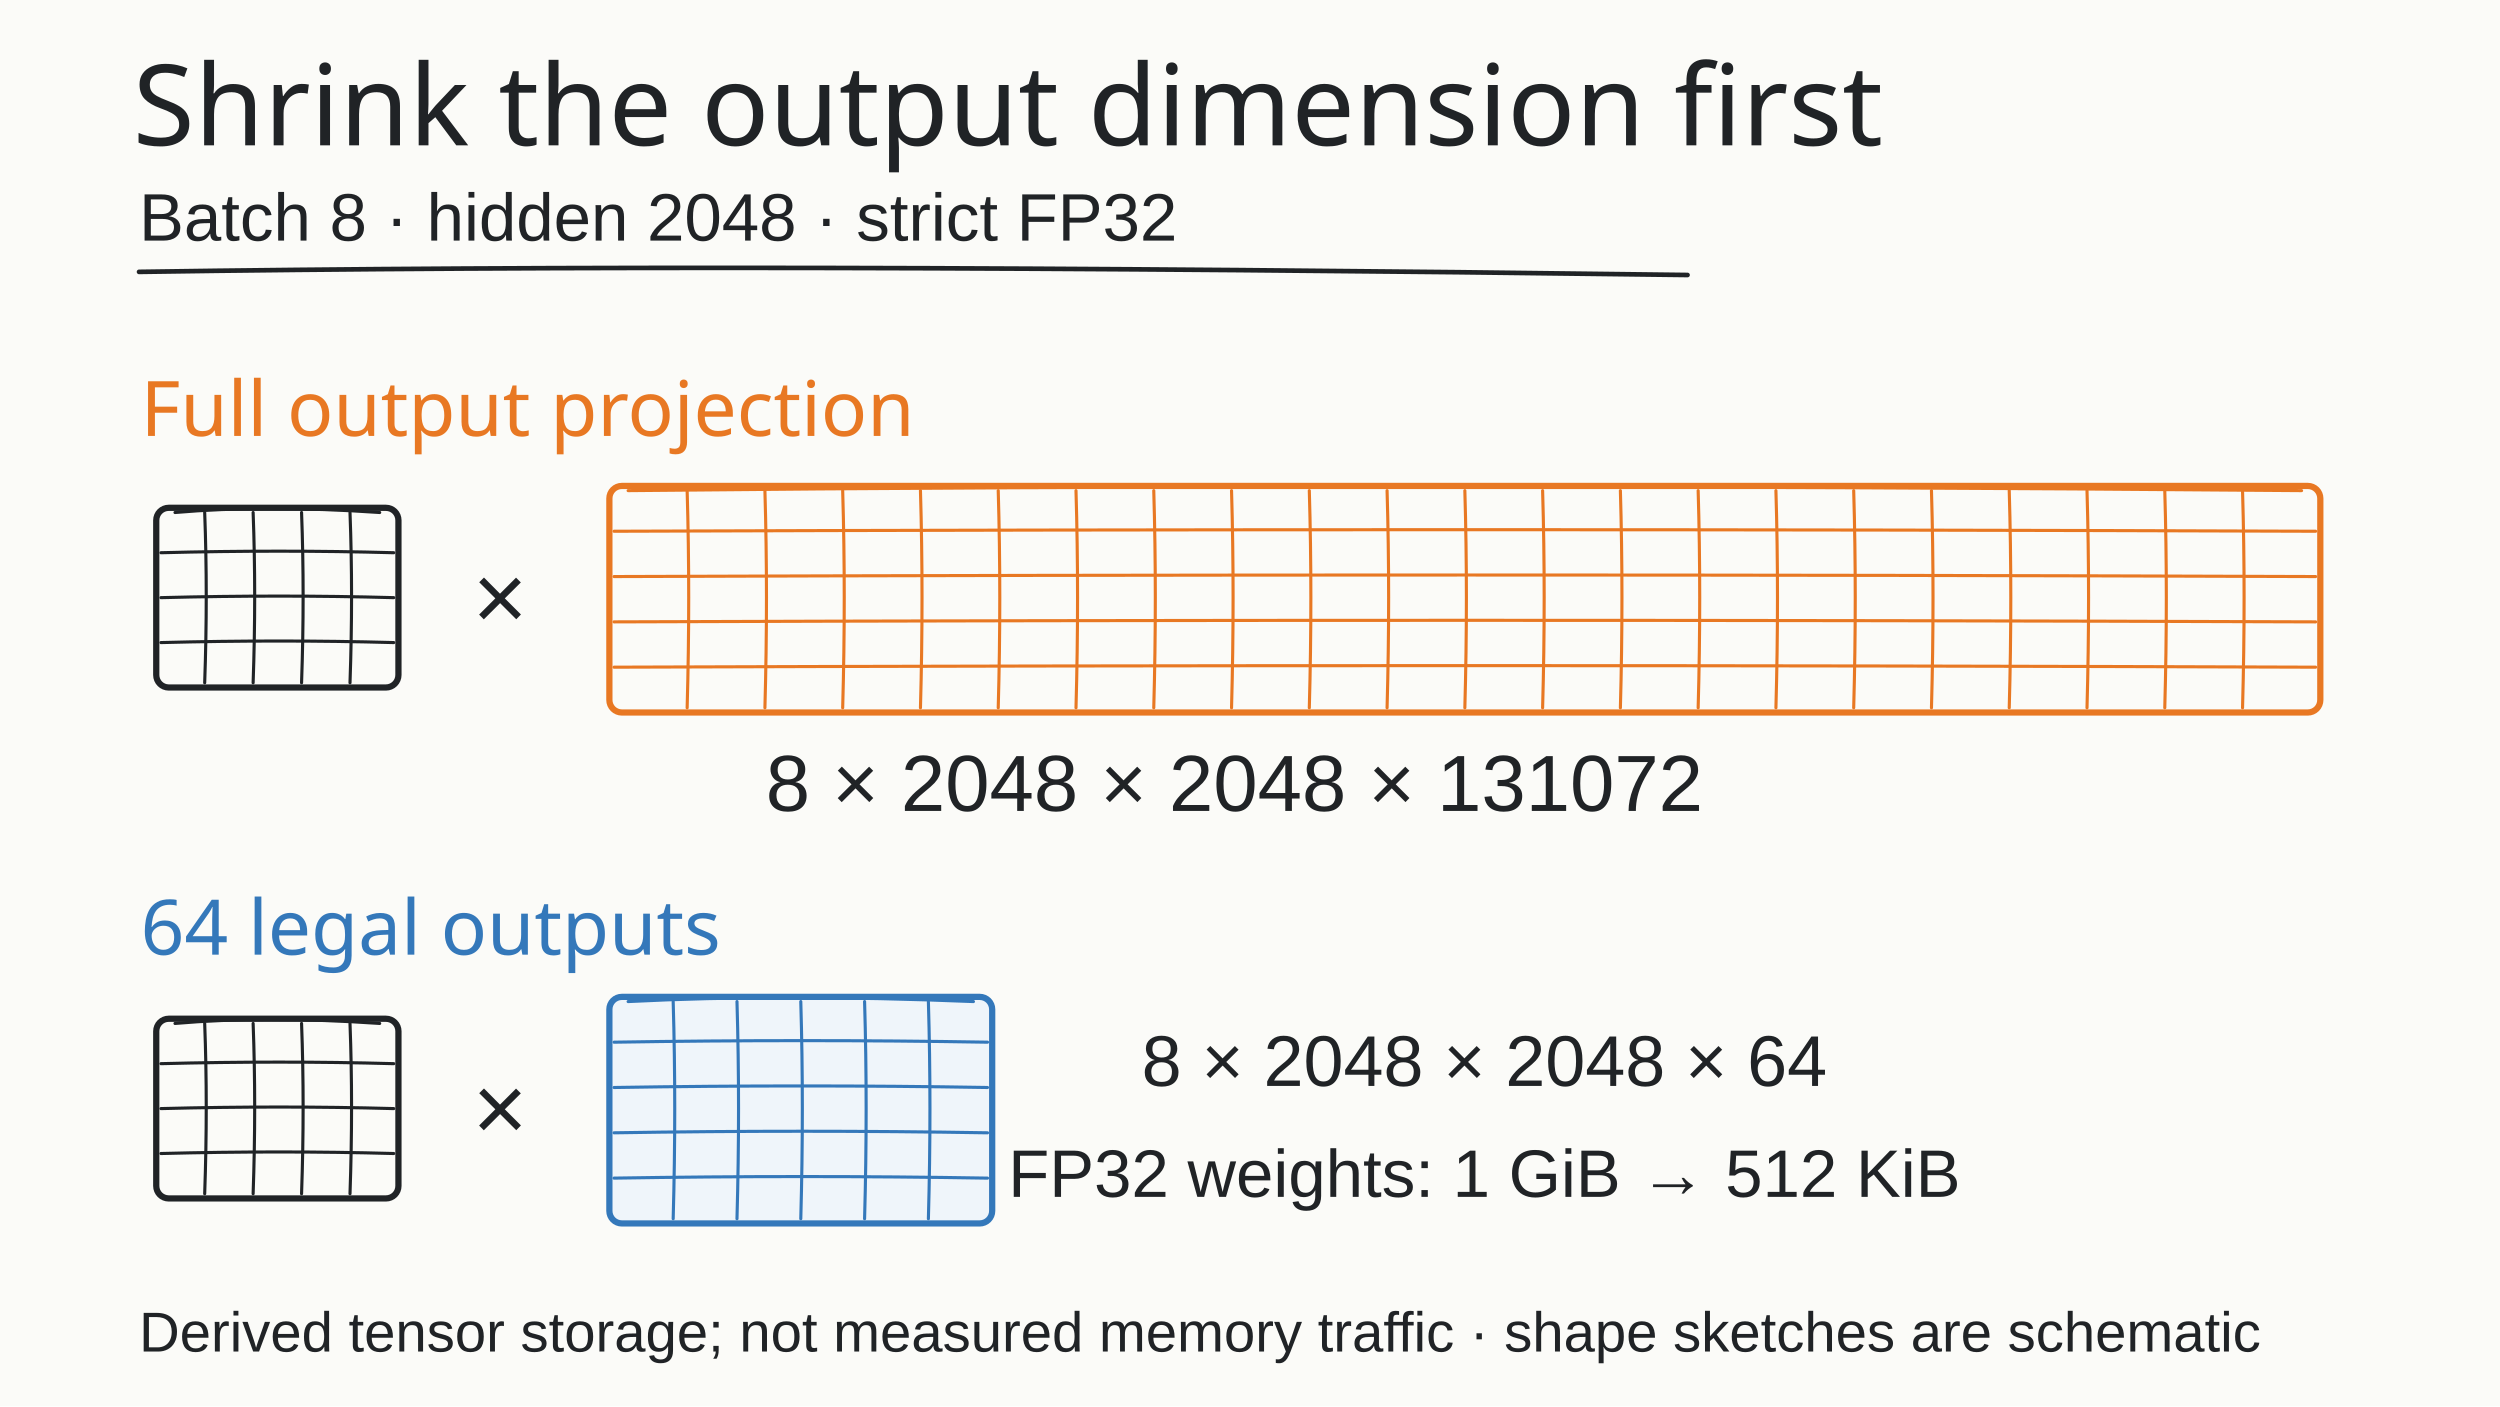
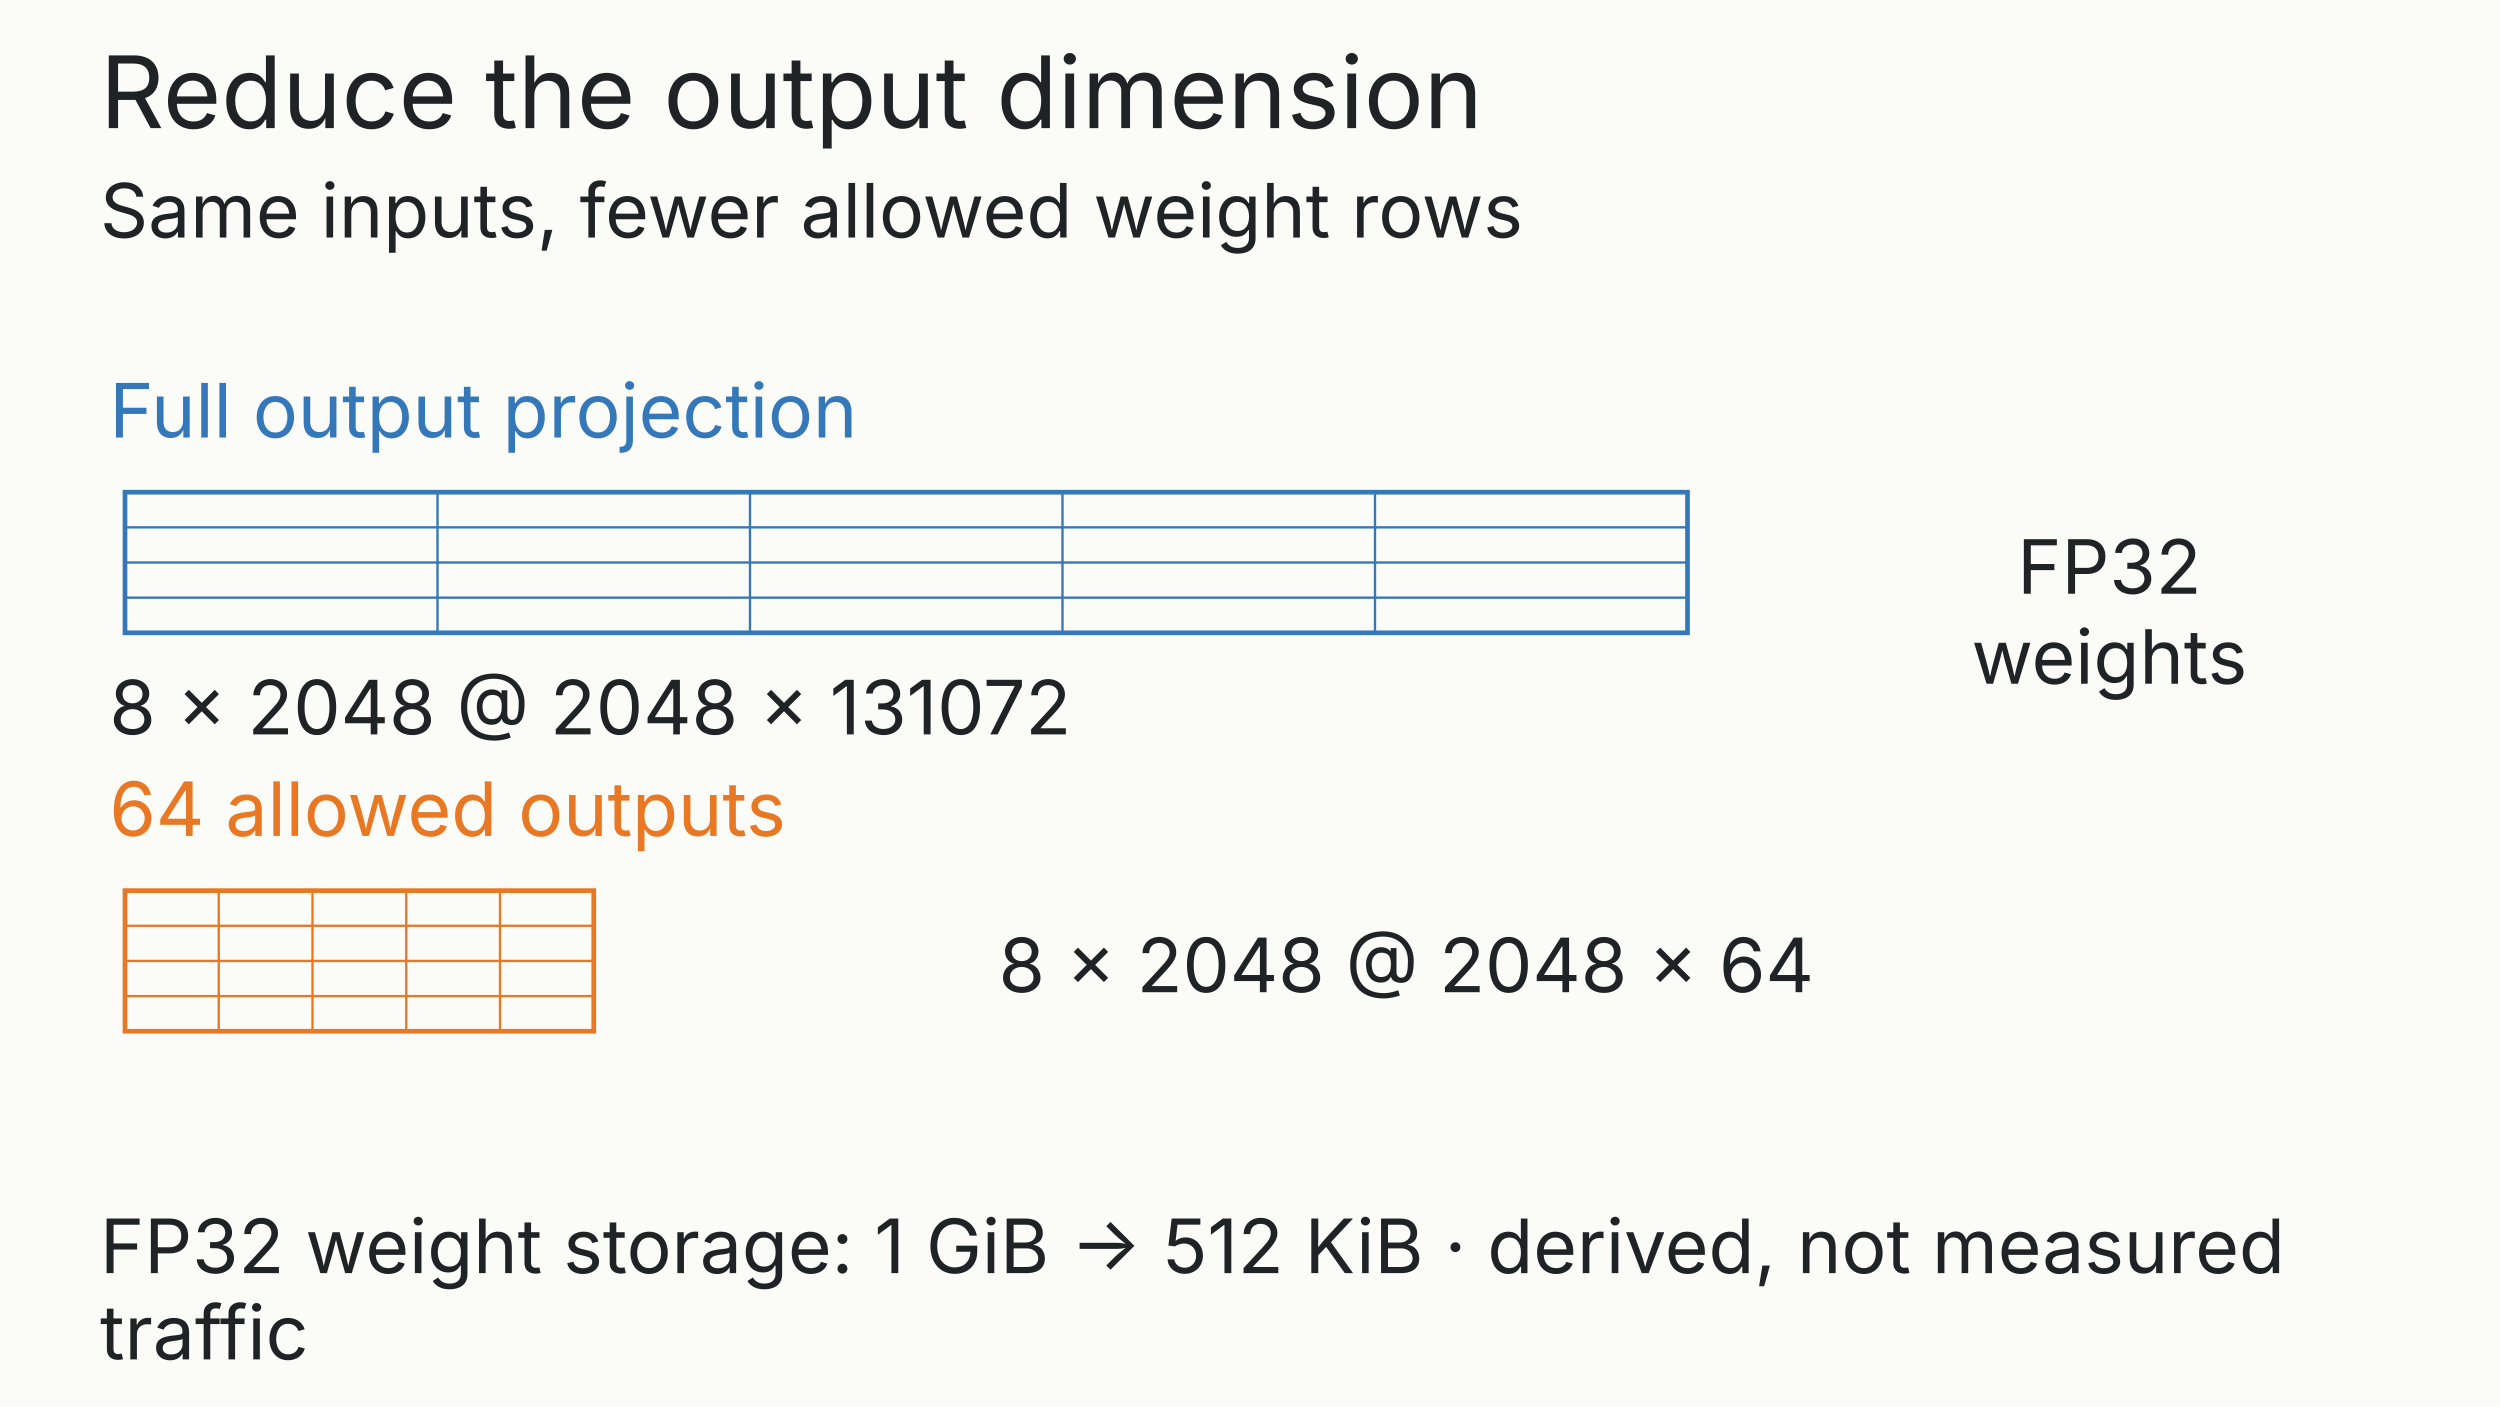
<svg xmlns="http://www.w3.org/2000/svg" width="1600" height="900" viewBox="0 0 1600 900">
  <rect width="100%" height="100%" fill="#FBFBF8" />
  <defs>
-     <marker id="arrow" viewBox="0 0 12 12" refX="9" refY="6" markerWidth="5" markerHeight="5" orient="auto">
-       <path d="M1 1 L10 6 L1 11" fill="none" stroke="context-stroke" stroke-width="2" />
+     <marker id="arrow" viewBox="0 0 12 12" refX="10" refY="6" markerWidth="5" markerHeight="5" orient="auto">
+       <path d="M2 2 L10 6 L2 10" fill="none" stroke="context-stroke" stroke-width="2" />
    </marker>
-     <pattern id="hatch" width="18" height="18" patternUnits="userSpaceOnUse">
-       <path d="M-4 18 L18 -4 M8 26 L26 8" stroke="#E87823" stroke-width="2" opacity=".35" />
-     </pattern>
  </defs>
-   <text x="85" y="93" font-family="Bradley Hand" font-size="72" fill="#202326" text-anchor="start" font-weight="normal">
-     <tspan x="85" dy="0">Shrink the output dimension first</tspan>
-   </text>
-   <text x="89" y="154" font-family="Arial, Helvetica, sans-serif" font-size="43" fill="#202326" text-anchor="start" font-weight="normal">
-     <tspan x="89" dy="0">Batch 8 · hidden 2048 · strict FP32</tspan>
-   </text>
-   <path d="M89 174.0 Q480 168.0 1080 176.0" fill="none" stroke="#202326" stroke-width="3" stroke-linecap="round" stroke-linejoin="round" />
-   <text x="90" y="279" font-family="Bradley Hand" font-size="49" fill="#E87823" text-anchor="start" font-weight="normal">
-     <tspan x="90" dy="0">Full output projection</tspan>
-   </text>
-   <rect x="100" y="325" width="155" height="115" rx="8" fill="#FBFBF8" stroke="#202326" stroke-width="4" />
-   <path d="M112 328 Q169.75 323 243 328" fill="none" stroke="#202326" stroke-width="2" stroke-linecap="round" stroke-linejoin="round" />
-   <path d="M103 353.75 Q179.5 351.75 252 353.75" fill="none" stroke="#202326" stroke-width="2" stroke-linecap="round" stroke-linejoin="round" />
-   <path d="M103 382.5 Q179.5 380.5 252 382.5" fill="none" stroke="#202326" stroke-width="2" stroke-linecap="round" stroke-linejoin="round" />
-   <path d="M103 411.25 Q179.5 409.25 252 411.25" fill="none" stroke="#202326" stroke-width="2" stroke-linecap="round" stroke-linejoin="round" />
-   <path d="M131.0 328 Q133.0 380.5 131.0 437" fill="none" stroke="#202326" stroke-width="2" stroke-linecap="round" stroke-linejoin="round" />
-   <path d="M162.0 328 Q164.0 380.5 162.0 437" fill="none" stroke="#202326" stroke-width="2" stroke-linecap="round" stroke-linejoin="round" />
-   <path d="M193.0 328 Q195.0 380.5 193.0 437" fill="none" stroke="#202326" stroke-width="2" stroke-linecap="round" stroke-linejoin="round" />
-   <path d="M224.0 328 Q226.0 380.5 224.0 437" fill="none" stroke="#202326" stroke-width="2" stroke-linecap="round" stroke-linejoin="round" />
-   <text x="320" y="403" font-family="Arial, Helvetica, sans-serif" font-size="60" fill="#202326" text-anchor="middle" font-weight="normal">
-     <tspan x="320" dy="0">×</tspan>
-   </text>
-   <rect x="390" y="311" width="1095" height="145" rx="8" fill="#FBFBF8" stroke="#E87823" stroke-width="4" />
-   <path d="M402 314 Q882.75 309 1473 314" fill="none" stroke="#E87823" stroke-width="2" stroke-linecap="round" stroke-linejoin="round" />
-   <path d="M393 340.0 Q939.5 338.0 1482 340.0" fill="none" stroke="#E87823" stroke-width="2" stroke-linecap="round" stroke-linejoin="round" />
-   <path d="M393 369.0 Q939.5 367.0 1482 369.0" fill="none" stroke="#E87823" stroke-width="2" stroke-linecap="round" stroke-linejoin="round" />
-   <path d="M393 398.0 Q939.5 396.0 1482 398.0" fill="none" stroke="#E87823" stroke-width="2" stroke-linecap="round" stroke-linejoin="round" />
-   <path d="M393 427.0 Q939.5 425.0 1482 427.0" fill="none" stroke="#E87823" stroke-width="2" stroke-linecap="round" stroke-linejoin="round" />
-   <path d="M439.773 314 Q441.773 381.5 439.773 453" fill="none" stroke="#E87823" stroke-width="2" stroke-linecap="round" stroke-linejoin="round" />
-   <path d="M489.545 314 Q491.545 381.5 489.545 453" fill="none" stroke="#E87823" stroke-width="2" stroke-linecap="round" stroke-linejoin="round" />
-   <path d="M539.318 314 Q541.318 381.5 539.318 453" fill="none" stroke="#E87823" stroke-width="2" stroke-linecap="round" stroke-linejoin="round" />
-   <path d="M589.091 314 Q591.091 381.5 589.091 453" fill="none" stroke="#E87823" stroke-width="2" stroke-linecap="round" stroke-linejoin="round" />
-   <path d="M638.864 314 Q640.864 381.5 638.864 453" fill="none" stroke="#E87823" stroke-width="2" stroke-linecap="round" stroke-linejoin="round" />
-   <path d="M688.636 314 Q690.636 381.5 688.636 453" fill="none" stroke="#E87823" stroke-width="2" stroke-linecap="round" stroke-linejoin="round" />
-   <path d="M738.409 314 Q740.409 381.5 738.409 453" fill="none" stroke="#E87823" stroke-width="2" stroke-linecap="round" stroke-linejoin="round" />
-   <path d="M788.182 314 Q790.182 381.5 788.182 453" fill="none" stroke="#E87823" stroke-width="2" stroke-linecap="round" stroke-linejoin="round" />
-   <path d="M837.955 314 Q839.955 381.5 837.955 453" fill="none" stroke="#E87823" stroke-width="2" stroke-linecap="round" stroke-linejoin="round" />
-   <path d="M887.727 314 Q889.727 381.5 887.727 453" fill="none" stroke="#E87823" stroke-width="2" stroke-linecap="round" stroke-linejoin="round" />
-   <path d="M937.5 314 Q939.5 381.5 937.5 453" fill="none" stroke="#E87823" stroke-width="2" stroke-linecap="round" stroke-linejoin="round" />
-   <path d="M987.273 314 Q989.273 381.5 987.273 453" fill="none" stroke="#E87823" stroke-width="2" stroke-linecap="round" stroke-linejoin="round" />
-   <path d="M1037.045 314 Q1039.045 381.5 1037.045 453" fill="none" stroke="#E87823" stroke-width="2" stroke-linecap="round" stroke-linejoin="round" />
-   <path d="M1086.818 314 Q1088.818 381.5 1086.818 453" fill="none" stroke="#E87823" stroke-width="2" stroke-linecap="round" stroke-linejoin="round" />
-   <path d="M1136.591 314 Q1138.591 381.5 1136.591 453" fill="none" stroke="#E87823" stroke-width="2" stroke-linecap="round" stroke-linejoin="round" />
-   <path d="M1186.364 314 Q1188.364 381.5 1186.364 453" fill="none" stroke="#E87823" stroke-width="2" stroke-linecap="round" stroke-linejoin="round" />
-   <path d="M1236.136 314 Q1238.136 381.5 1236.136 453" fill="none" stroke="#E87823" stroke-width="2" stroke-linecap="round" stroke-linejoin="round" />
-   <path d="M1285.909 314 Q1287.909 381.5 1285.909 453" fill="none" stroke="#E87823" stroke-width="2" stroke-linecap="round" stroke-linejoin="round" />
-   <path d="M1335.682 314 Q1337.682 381.5 1335.682 453" fill="none" stroke="#E87823" stroke-width="2" stroke-linecap="round" stroke-linejoin="round" />
-   <path d="M1385.455 314 Q1387.455 381.5 1385.455 453" fill="none" stroke="#E87823" stroke-width="2" stroke-linecap="round" stroke-linejoin="round" />
-   <path d="M1435.227 314 Q1437.227 381.5 1435.227 453" fill="none" stroke="#E87823" stroke-width="2" stroke-linecap="round" stroke-linejoin="round" />
-   <text x="790" y="519" font-family="Arial, Helvetica, sans-serif" font-size="51" fill="#202326" text-anchor="middle" font-weight="normal">
-     <tspan x="790" dy="0">8 × 2048  ×  2048 × 131072</tspan>
-   </text>
-   <text x="90" y="611" font-family="Bradley Hand" font-size="49" fill="#3478BA" text-anchor="start" font-weight="normal">
-     <tspan x="90" dy="0">64 legal outputs</tspan>
-   </text>
-   <rect x="100" y="652" width="155" height="115" rx="8" fill="#FBFBF8" stroke="#202326" stroke-width="4" />
-   <path d="M112 655 Q169.75 650 243 655" fill="none" stroke="#202326" stroke-width="2" stroke-linecap="round" stroke-linejoin="round" />
-   <path d="M103 680.75 Q179.5 678.75 252 680.75" fill="none" stroke="#202326" stroke-width="2" stroke-linecap="round" stroke-linejoin="round" />
-   <path d="M103 709.5 Q179.5 707.5 252 709.5" fill="none" stroke="#202326" stroke-width="2" stroke-linecap="round" stroke-linejoin="round" />
-   <path d="M103 738.25 Q179.5 736.25 252 738.25" fill="none" stroke="#202326" stroke-width="2" stroke-linecap="round" stroke-linejoin="round" />
-   <path d="M131.0 655 Q133.0 707.5 131.0 764" fill="none" stroke="#202326" stroke-width="2" stroke-linecap="round" stroke-linejoin="round" />
-   <path d="M162.0 655 Q164.0 707.5 162.0 764" fill="none" stroke="#202326" stroke-width="2" stroke-linecap="round" stroke-linejoin="round" />
-   <path d="M193.0 655 Q195.0 707.5 193.0 764" fill="none" stroke="#202326" stroke-width="2" stroke-linecap="round" stroke-linejoin="round" />
-   <path d="M224.0 655 Q226.0 707.5 224.0 764" fill="none" stroke="#202326" stroke-width="2" stroke-linecap="round" stroke-linejoin="round" />
-   <text x="320" y="730" font-family="Arial, Helvetica, sans-serif" font-size="60" fill="#202326" text-anchor="middle" font-weight="normal">
-     <tspan x="320" dy="0">×</tspan>
-   </text>
-   <rect x="390" y="638" width="245" height="145" rx="8" fill="#EFF5FA" stroke="#3478BA" stroke-width="4" />
-   <path d="M402 641 Q500.25 636 623 641" fill="none" stroke="#3478BA" stroke-width="2" stroke-linecap="round" stroke-linejoin="round" />
-   <path d="M393 667.0 Q514.5 665.0 632 667.0" fill="none" stroke="#3478BA" stroke-width="2" stroke-linecap="round" stroke-linejoin="round" />
-   <path d="M393 696.0 Q514.5 694.0 632 696.0" fill="none" stroke="#3478BA" stroke-width="2" stroke-linecap="round" stroke-linejoin="round" />
-   <path d="M393 725.0 Q514.5 723.0 632 725.0" fill="none" stroke="#3478BA" stroke-width="2" stroke-linecap="round" stroke-linejoin="round" />
-   <path d="M393 754.0 Q514.5 752.0 632 754.0" fill="none" stroke="#3478BA" stroke-width="2" stroke-linecap="round" stroke-linejoin="round" />
-   <path d="M430.833 641 Q432.833 708.5 430.833 780" fill="none" stroke="#3478BA" stroke-width="2" stroke-linecap="round" stroke-linejoin="round" />
-   <path d="M471.667 641 Q473.667 708.5 471.667 780" fill="none" stroke="#3478BA" stroke-width="2" stroke-linecap="round" stroke-linejoin="round" />
-   <path d="M512.5 641 Q514.5 708.5 512.5 780" fill="none" stroke="#3478BA" stroke-width="2" stroke-linecap="round" stroke-linejoin="round" />
-   <path d="M553.333 641 Q555.333 708.5 553.333 780" fill="none" stroke="#3478BA" stroke-width="2" stroke-linecap="round" stroke-linejoin="round" />
-   <path d="M594.167 641 Q596.167 708.5 594.167 780" fill="none" stroke="#3478BA" stroke-width="2" stroke-linecap="round" stroke-linejoin="round" />
-   <text x="950" y="695" font-family="Arial, Helvetica, sans-serif" font-size="46" fill="#202326" text-anchor="middle" font-weight="normal">
-     <tspan x="950" dy="0">8 × 2048  ×  2048 × 64</tspan>
-   </text>
-   <text x="950" y="766" font-family="Arial, Helvetica, sans-serif" font-size="43" fill="#202326" text-anchor="middle" font-weight="normal">
-     <tspan x="950" dy="0">FP32 weights: 1 GiB → 512 KiB</tspan>
-   </text>
-   <text x="89" y="865.0" font-family="Arial, Helvetica, sans-serif" font-size="36" fill="#202326" text-anchor="start" font-weight="normal">
-     <tspan x="89" dy="0">Derived tensor storage; not measured memory traffic · shape sketches are schematic</tspan>
-   </text>
+   <text x="64" y="82.0" font-family="Inter" font-size="64" font-weight="400" font-style="normal" fill="#202326" text-anchor="start">Reduce the output dimension</text>
+   <text x="64" y="152.0" font-family="Inter" font-size="48" font-weight="400" font-style="normal" fill="#202326" text-anchor="start">Same inputs, fewer allowed weight rows</text>
+   <text x="70" y="280.0" font-family="Inter" font-size="48" font-weight="400" font-style="normal" fill="#3478BA" text-anchor="start">Full output projection</text>
+   <rect x="80" y="315" width="1000" height="90" rx="0" fill="none" stroke="#3478BA" stroke-width="3" />
+   <line x1="80" y1="337.5" x2="1080" y2="337.5" stroke="#3478BA" stroke-width="1.5" />
+   <line x1="80" y1="360.0" x2="1080" y2="360.0" stroke="#3478BA" stroke-width="1.5" />
+   <line x1="80" y1="382.5" x2="1080" y2="382.5" stroke="#3478BA" stroke-width="1.5" />
+   <line x1="280.0" y1="315" x2="280.0" y2="405" stroke="#3478BA" stroke-width="1.5" />
+   <line x1="480.0" y1="315" x2="480.0" y2="405" stroke="#3478BA" stroke-width="1.5" />
+   <line x1="680.0" y1="315" x2="680.0" y2="405" stroke="#3478BA" stroke-width="1.5" />
+   <line x1="880.0" y1="315" x2="880.0" y2="405" stroke="#3478BA" stroke-width="1.5" />
+   <text x="1350" y="380.0" font-family="Inter" font-size="48" font-weight="400" font-style="normal" fill="#202326" text-anchor="middle">FP32</text>
+   <text x="1350" y="437.6" font-family="Inter" font-size="48" font-weight="400" font-style="normal" fill="#202326" text-anchor="middle">weights</text>
+   <text x="70" y="470.0" font-family="Inter" font-size="48" font-weight="400" font-style="normal" fill="#202326" text-anchor="start">8 × 2048  @  2048 × 131072</text>
+   <text x="70" y="535.0" font-family="Inter" font-size="48" font-weight="400" font-style="normal" fill="#E87823" text-anchor="start">64 allowed outputs</text>
+   <rect x="80" y="570" width="300" height="90" rx="0" fill="none" stroke="#E87823" stroke-width="3" />
+   <line x1="80" y1="592.5" x2="380" y2="592.5" stroke="#E87823" stroke-width="1.5" />
+   <line x1="80" y1="615.0" x2="380" y2="615.0" stroke="#E87823" stroke-width="1.5" />
+   <line x1="80" y1="637.5" x2="380" y2="637.5" stroke="#E87823" stroke-width="1.5" />
+   <line x1="140.0" y1="570" x2="140.0" y2="660" stroke="#E87823" stroke-width="1.5" />
+   <line x1="200.0" y1="570" x2="200.0" y2="660" stroke="#E87823" stroke-width="1.5" />
+   <line x1="260.0" y1="570" x2="260.0" y2="660" stroke="#E87823" stroke-width="1.5" />
+   <line x1="320.0" y1="570" x2="320.0" y2="660" stroke="#E87823" stroke-width="1.5" />
+   <text x="900" y="635.0" font-family="Inter" font-size="48" font-weight="400" font-style="normal" fill="#202326" text-anchor="middle">8 × 2048  @  2048 × 64</text>
+   <text x="64" y="814.8" font-family="Inter" font-size="48" font-weight="400" font-style="normal" fill="#202326" text-anchor="start">FP32 weight storage: 1 GiB → 512 KiB · derived, not measured</text>
+   <text x="64" y="870.0" font-family="Inter" font-size="48" font-weight="400" font-style="normal" fill="#202326" text-anchor="start">traffic</text>
</svg>
